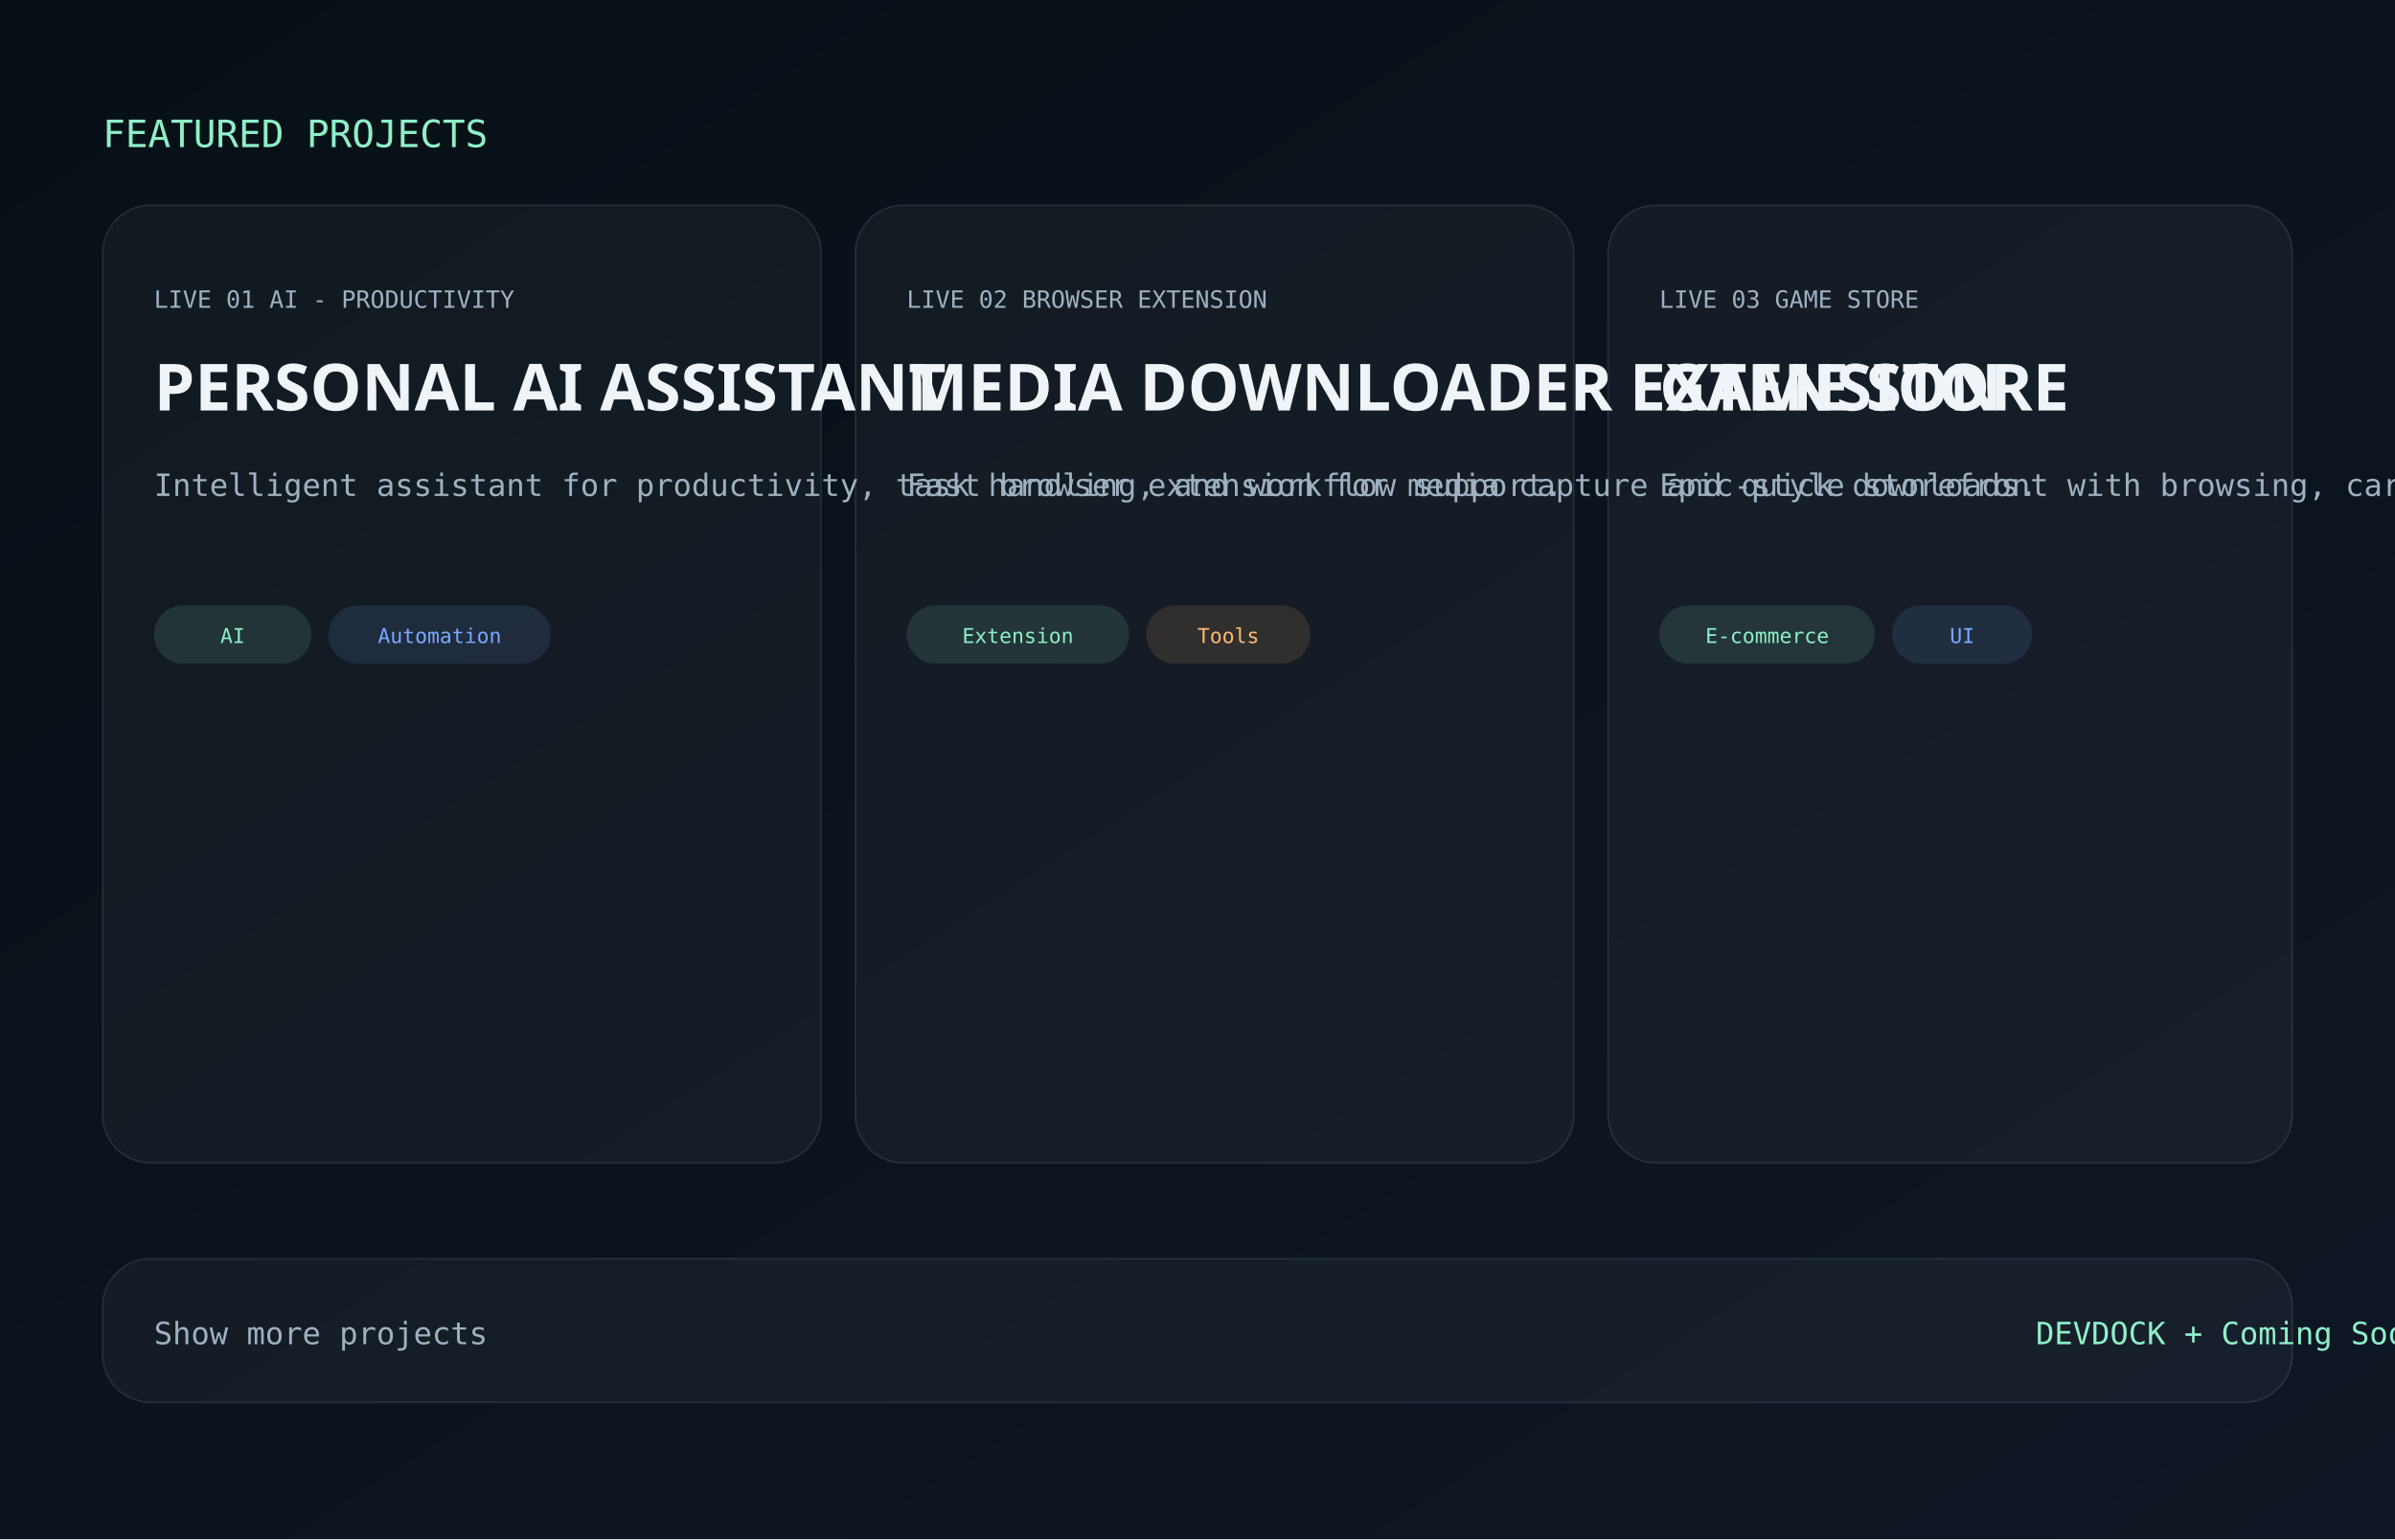
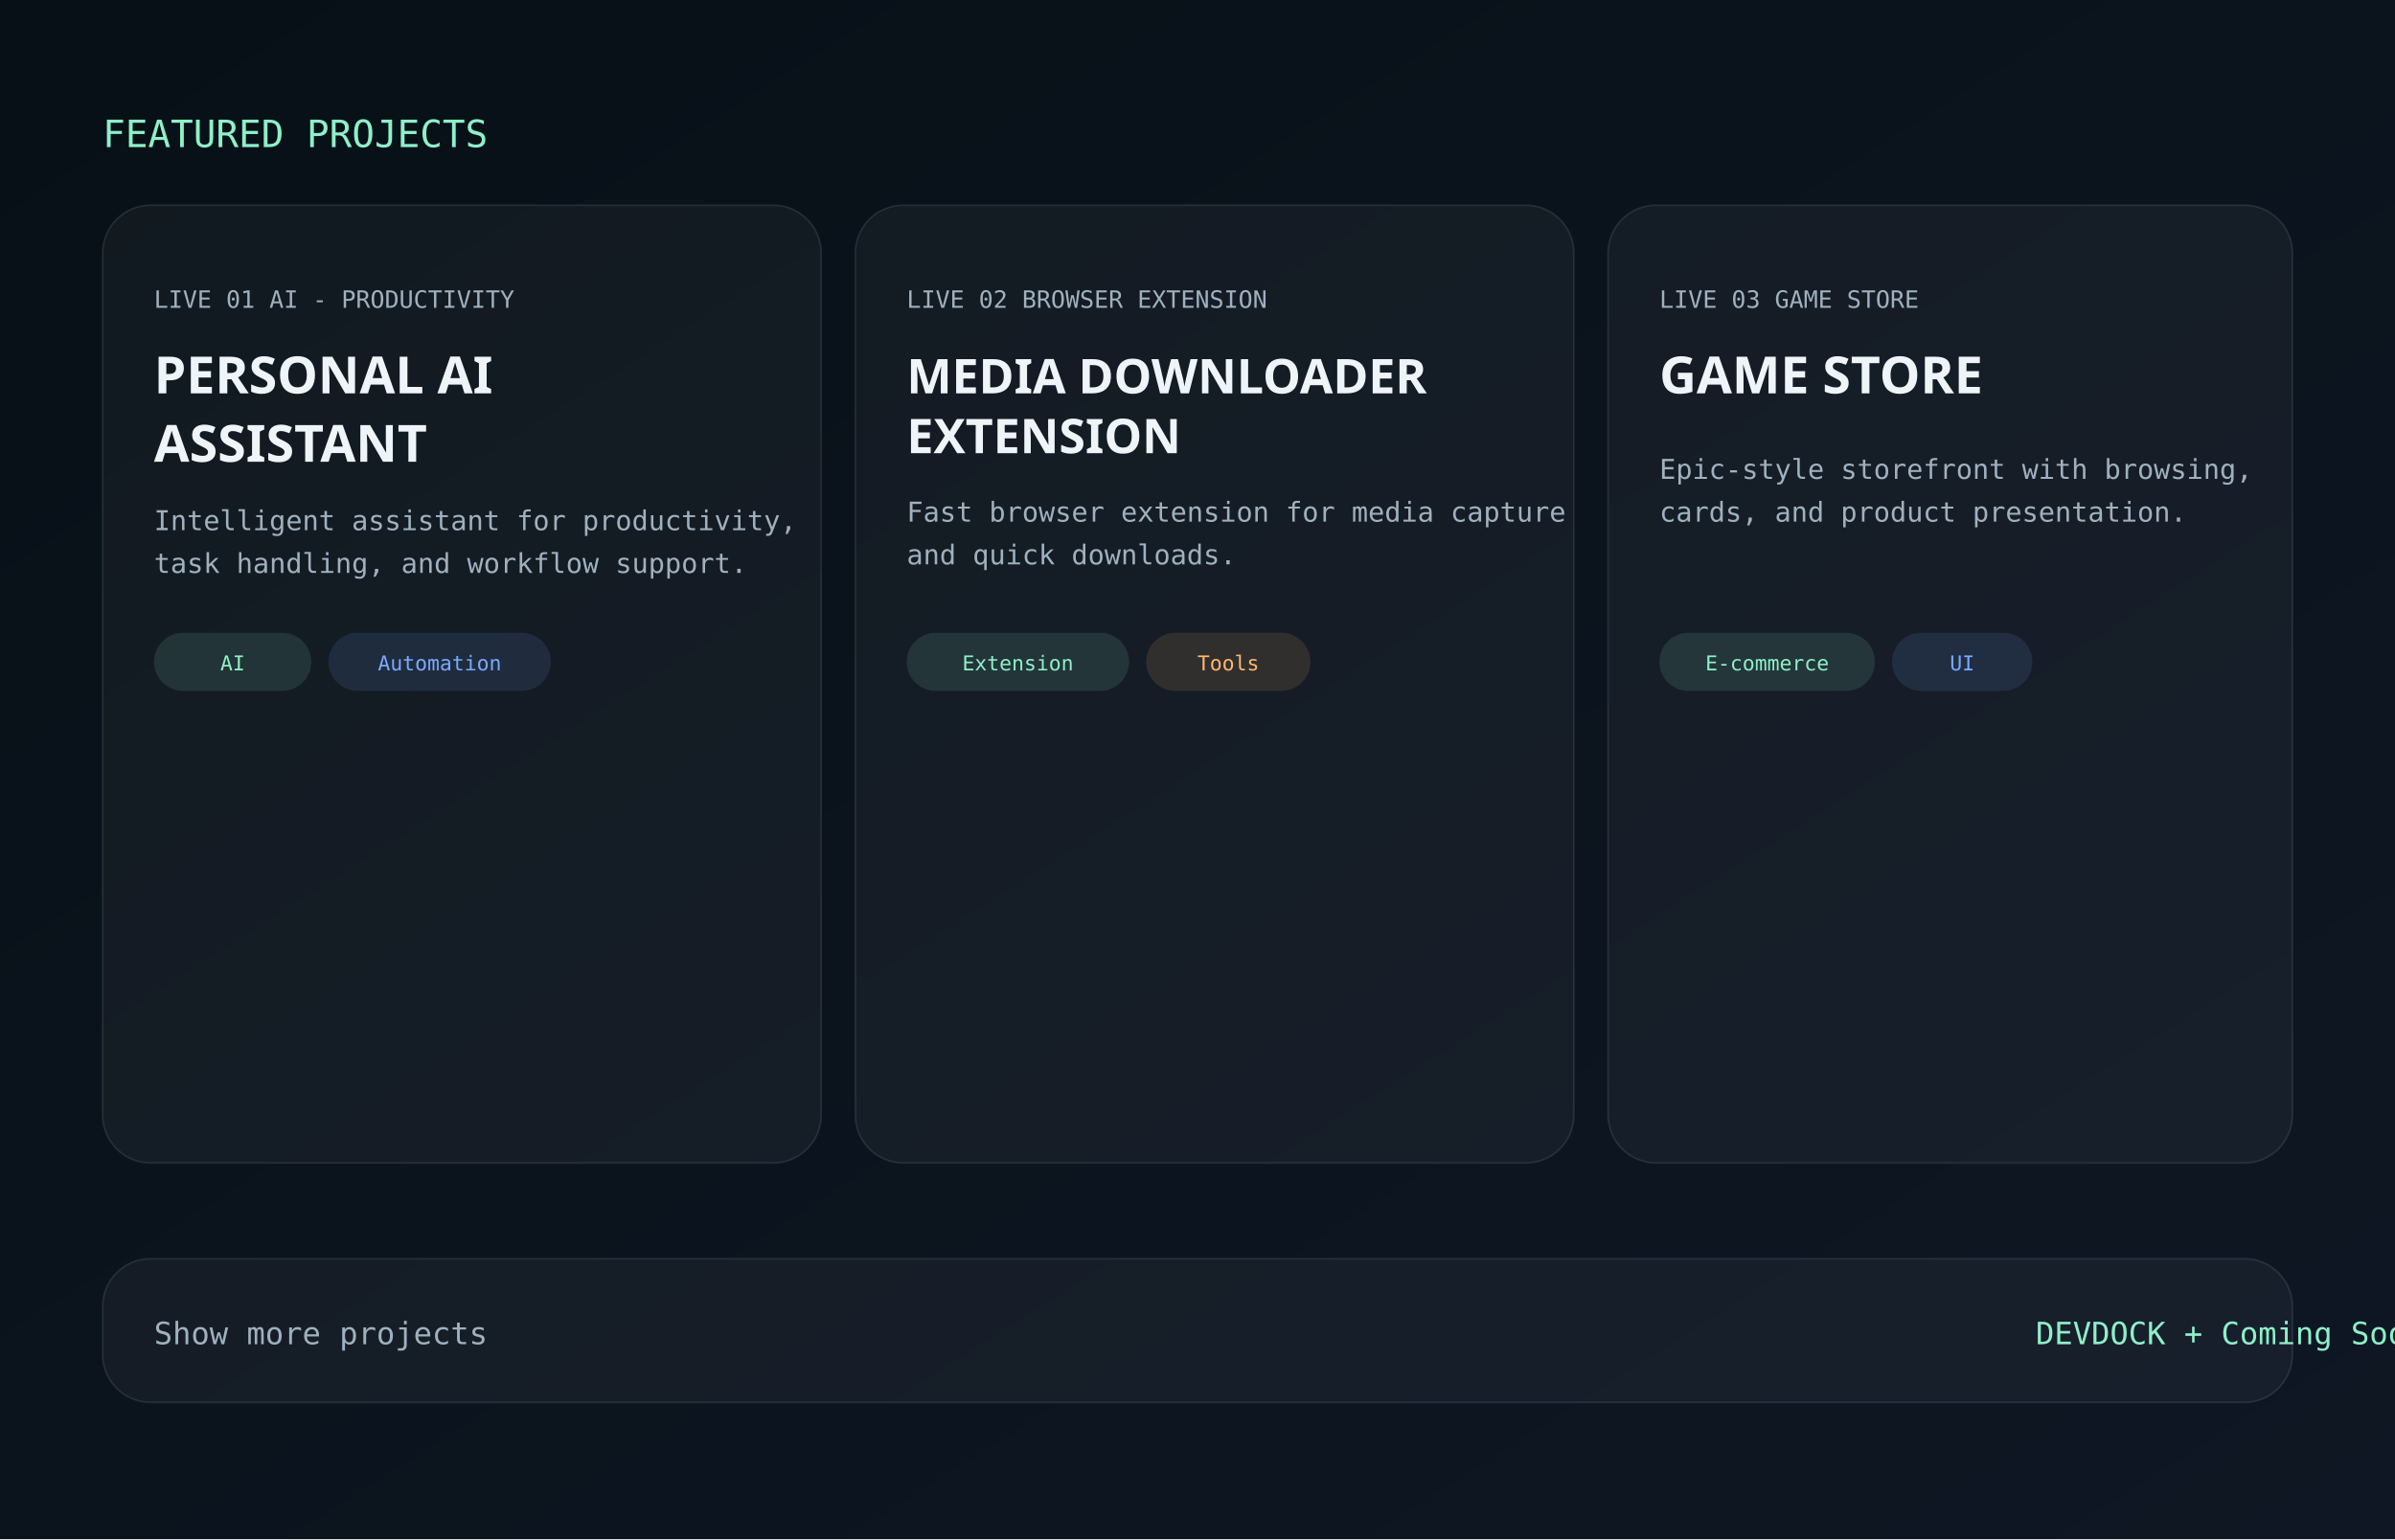
- <svg xmlns="http://www.w3.org/2000/svg" width="1400" height="900" viewBox="0 0 1400 900" role="img" aria-label="Projects preview">
+ <svg xmlns="http://www.w3.org/2000/svg" width="100%" viewBox="0 0 1400 900" preserveAspectRatio="xMidYMid meet" role="img" aria-label="Projects preview">
  <defs>
    <linearGradient id="bg2" x1="0" y1="0" x2="1" y2="1">
      <stop offset="0%" stop-color="#071016" />
      <stop offset="100%" stop-color="#0f1724" />
    </linearGradient>
  </defs>
  <rect width="1400" height="900" fill="url(#bg2)" />
-   <text x="60" y="86" font-family="IBM Plex Mono, monospace" font-size="22" fill="#8ef0c8">FEATURED PROJECTS</text>
+   <text x="60" y="86" font-family="'IBM Plex Mono', monospace" font-size="22" fill="#8ef0c8">
+     FEATURED PROJECTS
+   </text>
  <rect x="60" y="120" width="420" height="560" rx="28" fill="rgba(255,255,255,0.04)" stroke="rgba(188,214,233,0.12)" />
  <rect x="500" y="120" width="420" height="560" rx="28" fill="rgba(255,255,255,0.04)" stroke="rgba(188,214,233,0.12)" />
  <rect x="940" y="120" width="400" height="560" rx="28" fill="rgba(255,255,255,0.04)" stroke="rgba(188,214,233,0.12)" />
-   <text x="90" y="180" font-family="IBM Plex Mono, monospace" font-size="14" fill="#9fb0be">LIVE 01  AI - PRODUCTIVITY</text>
-   <text x="90" y="240" font-family="Space Grotesk, sans-serif" font-size="38" font-weight="700" fill="#eef4f8">PERSONAL AI ASSISTANT</text>
-   <text x="90" y="290" font-family="IBM Plex Mono, monospace" font-size="18" fill="#9fb0be">Intelligent assistant for productivity, task handling, and workflow support.</text>
-   <rect x="90" y="354" width="92" height="34" rx="17" fill="rgba(142,240,200,0.12)" />
-   <text x="136" y="376" font-family="IBM Plex Mono, monospace" font-size="12" fill="#8ef0c8" text-anchor="middle">AI</text>
-   <rect x="192" y="354" width="130" height="34" rx="17" fill="rgba(122,169,255,0.12)" />
-   <text x="257" y="376" font-family="IBM Plex Mono, monospace" font-size="12" fill="#7aa9ff" text-anchor="middle">Automation</text>
-   <text x="530" y="180" font-family="IBM Plex Mono, monospace" font-size="14" fill="#9fb0be">LIVE 02  BROWSER EXTENSION</text>
-   <text x="530" y="240" font-family="Space Grotesk, sans-serif" font-size="38" font-weight="700" fill="#eef4f8">MEDIA DOWNLOADER EXTENSION</text>
-   <text x="530" y="290" font-family="IBM Plex Mono, monospace" font-size="18" fill="#9fb0be">Fast browser extension for media capture and quick downloads.</text>
-   <rect x="530" y="354" width="130" height="34" rx="17" fill="rgba(142,240,200,0.12)" />
-   <text x="595" y="376" font-family="IBM Plex Mono, monospace" font-size="12" fill="#8ef0c8" text-anchor="middle">Extension</text>
-   <rect x="670" y="354" width="96" height="34" rx="17" fill="rgba(255,184,107,0.12)" />
-   <text x="718" y="376" font-family="IBM Plex Mono, monospace" font-size="12" fill="#ffb86b" text-anchor="middle">Tools</text>
-   <text x="970" y="180" font-family="IBM Plex Mono, monospace" font-size="14" fill="#9fb0be">LIVE 03  GAME STORE</text>
-   <text x="970" y="240" font-family="Space Grotesk, sans-serif" font-size="38" font-weight="700" fill="#eef4f8">GAME STORE</text>
-   <text x="970" y="290" font-family="IBM Plex Mono, monospace" font-size="18" fill="#9fb0be">Epic-style storefront with browsing, cards, and product presentation.</text>
-   <rect x="970" y="354" width="126" height="34" rx="17" fill="rgba(142,240,200,0.12)" />
-   <text x="1033" y="376" font-family="IBM Plex Mono, monospace" font-size="12" fill="#8ef0c8" text-anchor="middle">E-commerce</text>
-   <rect x="1106" y="354" width="82" height="34" rx="17" fill="rgba(122,169,255,0.12)" />
-   <text x="1147" y="376" font-family="IBM Plex Mono, monospace" font-size="12" fill="#7aa9ff" text-anchor="middle">UI</text>
+   <text x="90" y="180" font-family="'IBM Plex Mono', monospace" font-size="14" fill="#9fb0be">
+     LIVE 01  AI - PRODUCTIVITY
+   </text>
+   <text x="90" y="230" font-family="'Space Grotesk', sans-serif" font-size="30" font-weight="700" fill="#eef4f8">
+     PERSONAL AI
+   </text>
+   <text x="90" y="270" font-family="'Space Grotesk', sans-serif" font-size="30" font-weight="700" fill="#eef4f8">
+     ASSISTANT
+   </text>
+   <text x="90" y="310" font-family="'IBM Plex Mono', monospace" font-size="16" fill="#9fb0be">
+     Intelligent assistant for productivity,
+   </text>
+   <text x="90" y="335" font-family="'IBM Plex Mono', monospace" font-size="16" fill="#9fb0be">
+     task handling, and workflow support.
+   </text>
+   <rect x="90" y="370" width="92" height="34" rx="17" fill="rgba(142,240,200,0.12)" />
+   <text x="136" y="392" font-family="'IBM Plex Mono', monospace" font-size="12" fill="#8ef0c8" text-anchor="middle">AI</text>
+   <rect x="192" y="370" width="130" height="34" rx="17" fill="rgba(122,169,255,0.12)" />
+   <text x="257" y="392" font-family="'IBM Plex Mono', monospace" font-size="12" fill="#7aa9ff" text-anchor="middle">Automation</text>
+   <text x="530" y="180" font-family="'IBM Plex Mono', monospace" font-size="14" fill="#9fb0be">
+     LIVE 02  BROWSER EXTENSION
+   </text>
+   <text x="530" y="230" font-family="'Space Grotesk', sans-serif" font-size="28" font-weight="700" fill="#eef4f8">
+     MEDIA DOWNLOADER
+   </text>
+   <text x="530" y="265" font-family="'Space Grotesk', sans-serif" font-size="28" font-weight="700" fill="#eef4f8">
+     EXTENSION
+   </text>
+   <text x="530" y="305" font-family="'IBM Plex Mono', monospace" font-size="16" fill="#9fb0be">
+     Fast browser extension for media capture
+   </text>
+   <text x="530" y="330" font-family="'IBM Plex Mono', monospace" font-size="16" fill="#9fb0be">
+     and quick downloads.
+   </text>
+   <rect x="530" y="370" width="130" height="34" rx="17" fill="rgba(142,240,200,0.12)" />
+   <text x="595" y="392" font-family="'IBM Plex Mono', monospace" font-size="12" fill="#8ef0c8" text-anchor="middle">Extension</text>
+   <rect x="670" y="370" width="96" height="34" rx="17" fill="rgba(255,184,107,0.12)" />
+   <text x="718" y="392" font-family="'IBM Plex Mono', monospace" font-size="12" fill="#ffb86b" text-anchor="middle">Tools</text>
+   <text x="970" y="180" font-family="'IBM Plex Mono', monospace" font-size="14" fill="#9fb0be">
+     LIVE 03  GAME STORE
+   </text>
+   <text x="970" y="230" font-family="'Space Grotesk', sans-serif" font-size="30" font-weight="700" fill="#eef4f8">
+     GAME STORE
+   </text>
+   <text x="970" y="280" font-family="'IBM Plex Mono', monospace" font-size="16" fill="#9fb0be">
+     Epic-style storefront with browsing,
+   </text>
+   <text x="970" y="305" font-family="'IBM Plex Mono', monospace" font-size="16" fill="#9fb0be">
+     cards, and product presentation.
+   </text>
+   <rect x="970" y="370" width="126" height="34" rx="17" fill="rgba(142,240,200,0.12)" />
+   <text x="1033" y="392" font-family="'IBM Plex Mono', monospace" font-size="12" fill="#8ef0c8" text-anchor="middle">E-commerce</text>
+   <rect x="1106" y="370" width="82" height="34" rx="17" fill="rgba(122,169,255,0.12)" />
+   <text x="1147" y="392" font-family="'IBM Plex Mono', monospace" font-size="12" fill="#7aa9ff" text-anchor="middle">UI</text>
  <rect x="60" y="736" width="1280" height="84" rx="28" fill="rgba(255,255,255,0.04)" stroke="rgba(188,214,233,0.12)" />
-   <text x="90" y="786" font-family="IBM Plex Mono, monospace" font-size="18" fill="#9fb0be">Show more projects</text>
-   <text x="1190" y="786" font-family="IBM Plex Mono, monospace" font-size="18" fill="#8ef0c8">DEVDOCK + Coming Soon</text>
+   <text x="90" y="786" font-family="'IBM Plex Mono', monospace" font-size="18" fill="#9fb0be">
+     Show more projects
+   </text>
+   <text x="1190" y="786" font-family="'IBM Plex Mono', monospace" font-size="18" fill="#8ef0c8">
+     DEVDOCK + Coming Soon
+   </text>
</svg>
